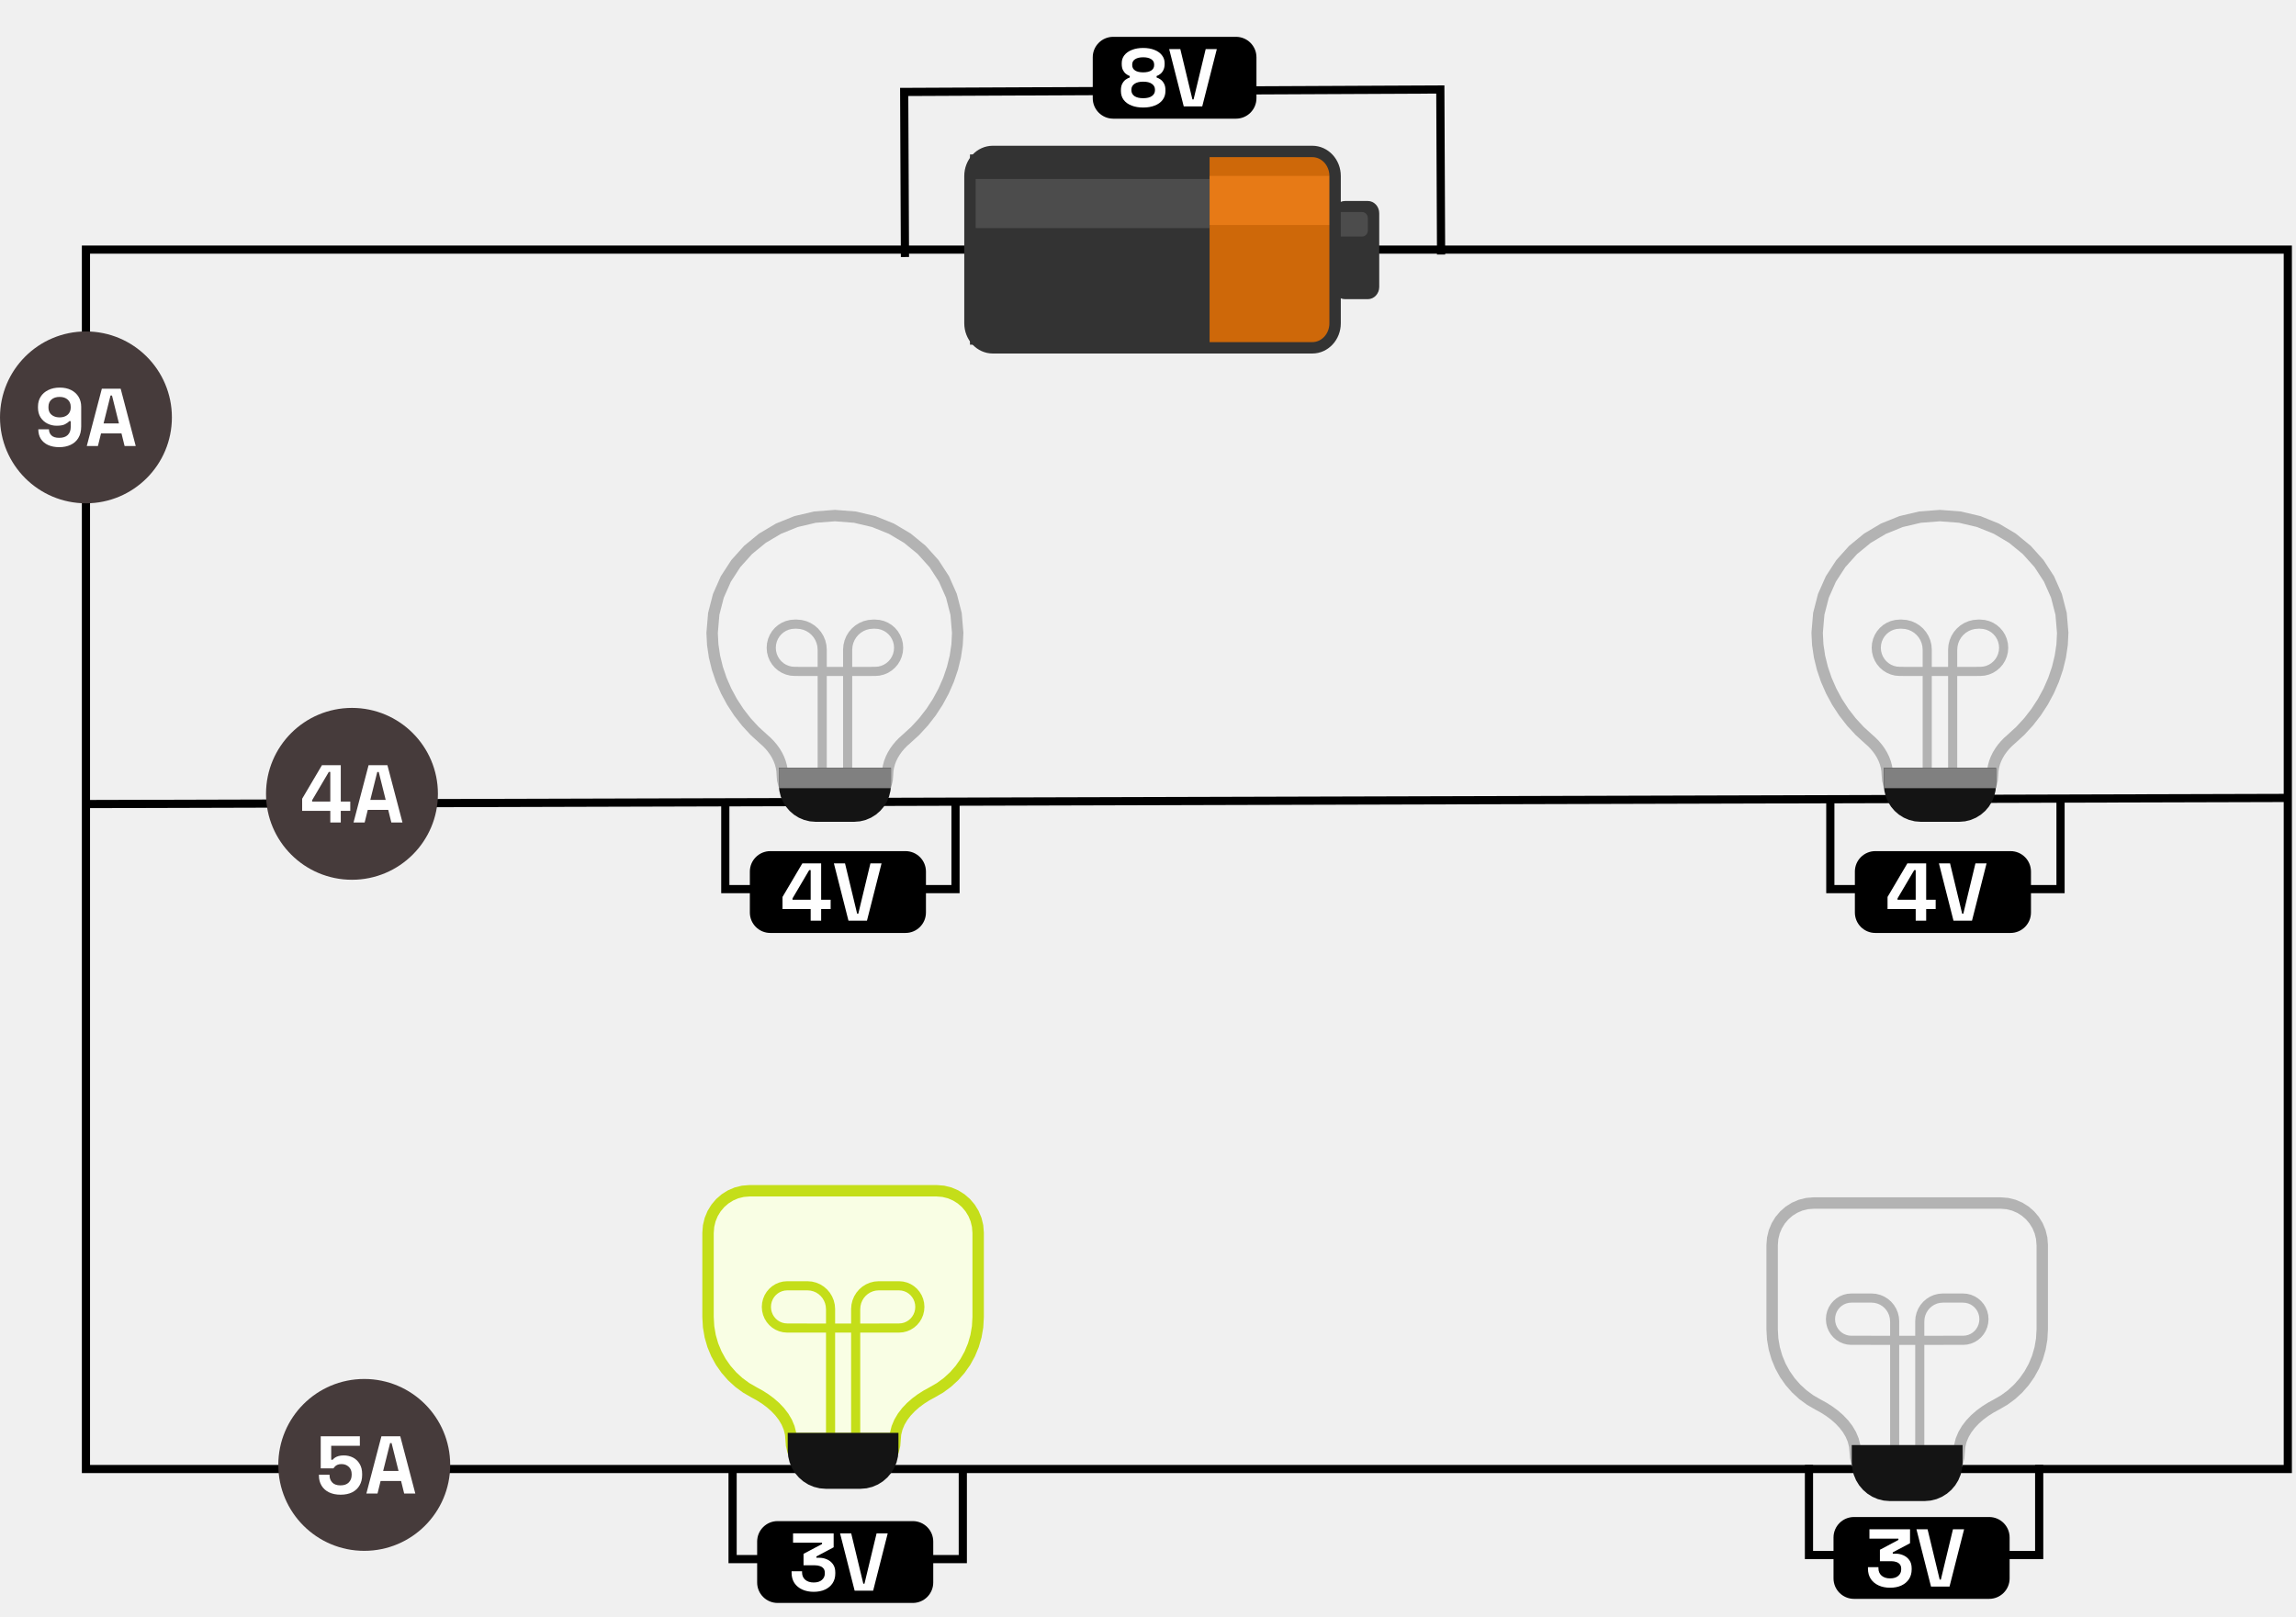
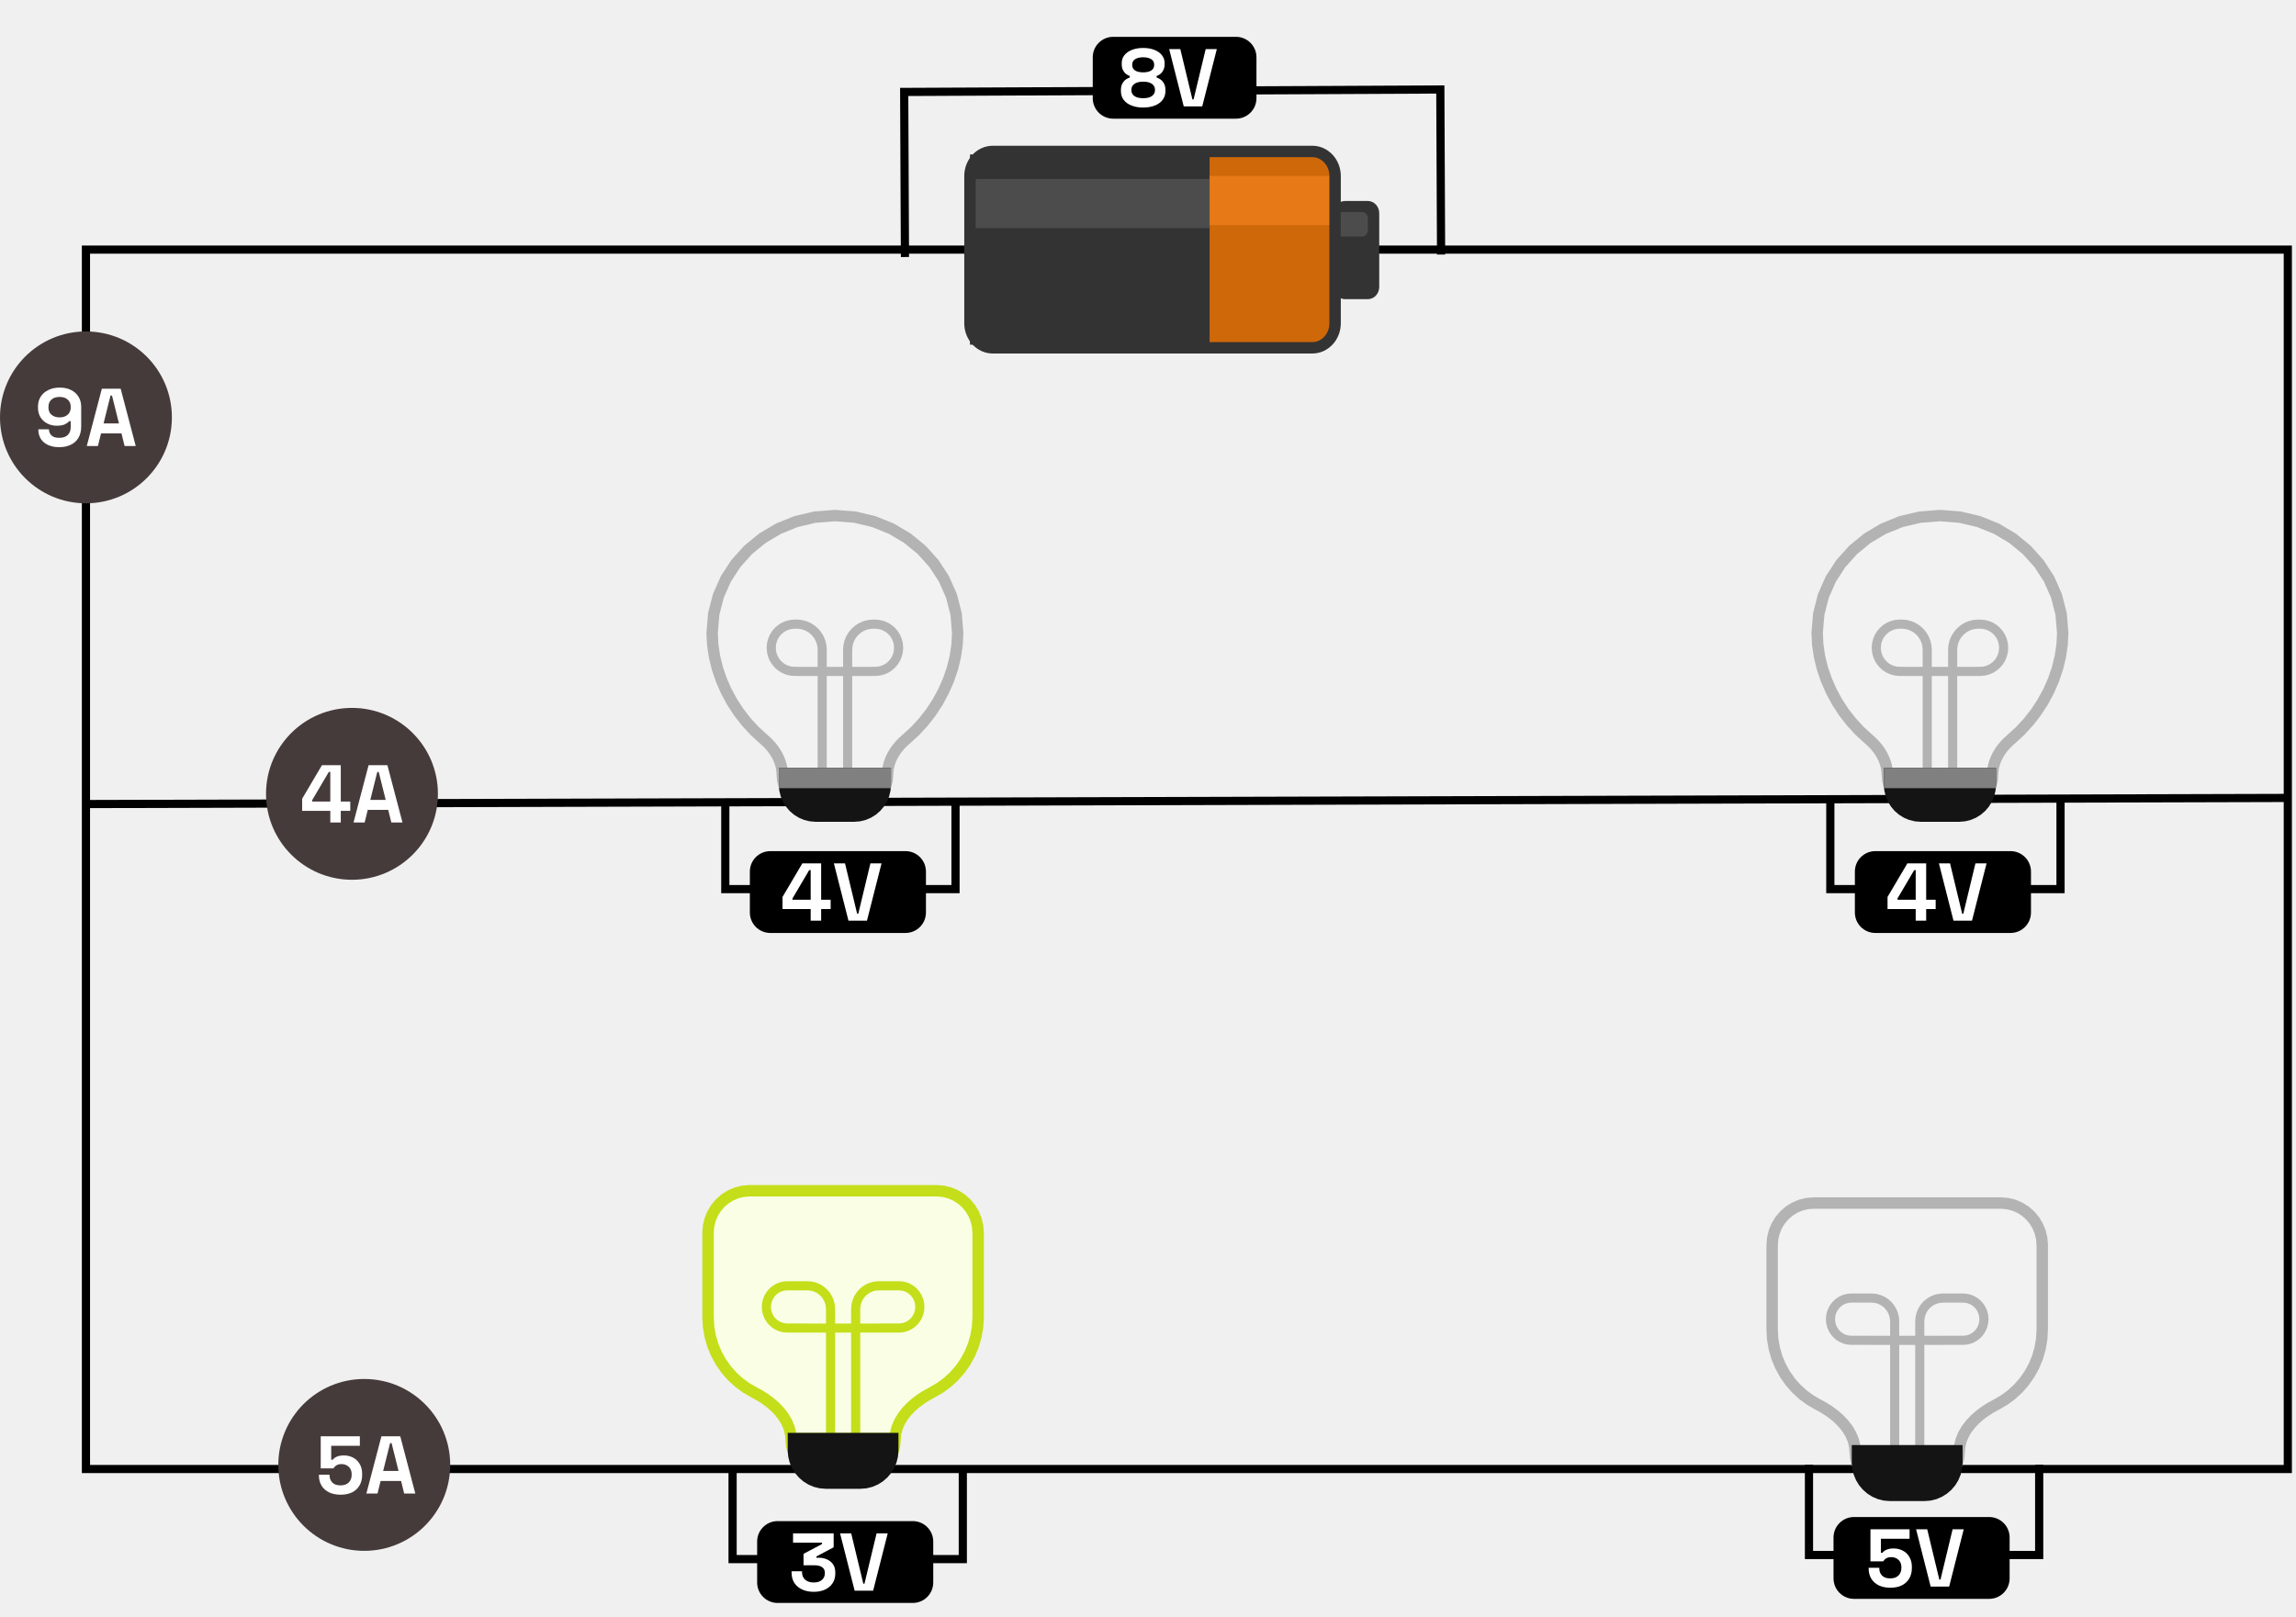
<svg xmlns="http://www.w3.org/2000/svg" width="561" height="395" viewBox="0 0 561 395" fill="none">
  <mask id="mask0_161_434" style="mask-type:luminance" maskUnits="userSpaceOnUse" x="20" y="60" width="540" height="300">
    <path d="M20 60H560V195V360H20V196.5V60Z" fill="white" />
  </mask>
  <g mask="url(#mask0_161_434)">
    <path d="M20 196.5L20.003 197.5L560.003 196L560 195L559.997 194L19.997 195.5L20 196.5ZM20 60V58H18V60H20ZM560 60H562V58H560V60ZM560 360V362H562V360H560ZM20 360H18V362H20V360ZM20 60V62H560V60V58H20V60ZM560 360V358H20V360V362H560V360ZM20 360H22V196.5H20H18V360H20ZM20 196.5H22V60H20H18V196.5H20ZM560 60H558V195H560H562V60H560ZM560 195H558V360H560H562V195H560Z" fill="black" />
  </g>
  <path d="M320.641 84.989H242.576C239.496 84.989 237 82.304 237 78.991V42.999C237 39.686 239.496 37 242.576 37H320.641C323.721 37 326.217 39.686 326.217 42.999V78.991C326.217 82.304 323.721 84.989 320.641 84.989Z" fill="#CE6809" />
  <path d="M237 84.239H295.549V37.749H237V84.239Z" fill="#333333" />
-   <path d="M295.549 54.995H326.218V42.998H295.549V54.995Z" fill="#E77A16" />
+   <path d="M295.549 54.995H326.217V42.998H295.549V54.995Z" fill="#E77A16" />
  <path d="M237 55.741H295.549V43.744H237V55.741Z" fill="#4C4C4C" />
  <path d="M334.212 73.112H328.636C327.096 73.112 325.848 71.77 325.848 70.113V52.117C325.848 50.461 327.096 49.118 328.636 49.118H334.212C335.752 49.118 337 50.461 337 52.117V70.113C337 71.77 335.752 73.112 334.212 73.112Z" fill="#333333" />
  <path d="M332.818 57.812H327.242C326.472 57.812 325.848 57.14 325.848 56.312V53.313C325.848 52.484 326.472 51.813 327.242 51.813H332.818C333.588 51.813 334.212 52.484 334.212 53.313V56.312C334.212 57.14 333.588 57.812 332.818 57.812Z" fill="#4C4C4C" />
  <path d="M320.641 85H242.576C239.496 85 237 82.314 237 79.001V43.009C237 39.696 239.496 37.011 242.576 37.011H320.641C323.721 37.011 326.217 39.696 326.217 43.009V79.001C326.217 82.314 323.721 85 320.641 85Z" stroke="#333333" stroke-width="2.785" />
  <path d="M352.111 62.207L351.926 21.867L220.928 22.47L221.114 62.81" stroke="black" stroke-width="2" />
  <rect x="267" y="9" width="40" height="20" rx="5" fill="black" />
  <path d="M279.322 26.28C278.256 26.28 277.309 26.12 276.482 25.8C275.669 25.48 275.029 25.02 274.562 24.42C274.109 23.807 273.882 23.087 273.882 22.26V22.02C273.882 21.38 273.996 20.853 274.222 20.44C274.449 20.013 274.729 19.68 275.062 19.44C275.409 19.2 275.736 19.033 276.042 18.94V18.58C275.736 18.473 275.429 18.3 275.122 18.06C274.816 17.82 274.562 17.5 274.362 17.1C274.176 16.7 274.082 16.22 274.082 15.66V15.42C274.082 14.687 274.296 14.047 274.722 13.5C275.162 12.94 275.776 12.507 276.562 12.2C277.349 11.88 278.269 11.72 279.322 11.72C280.376 11.72 281.296 11.88 282.082 12.2C282.869 12.507 283.476 12.94 283.902 13.5C284.342 14.047 284.562 14.687 284.562 15.42V15.66C284.562 16.22 284.462 16.7 284.262 17.1C284.076 17.5 283.829 17.82 283.522 18.06C283.229 18.3 282.922 18.473 282.602 18.58V18.94C282.922 19.033 283.249 19.2 283.582 19.44C283.916 19.68 284.196 20.013 284.422 20.44C284.649 20.853 284.762 21.38 284.762 22.02V22.26C284.762 23.087 284.529 23.807 284.062 24.42C283.609 25.02 282.969 25.48 282.142 25.8C281.329 26.12 280.389 26.28 279.322 26.28ZM279.322 24C280.242 24 280.949 23.827 281.442 23.48C281.949 23.12 282.202 22.647 282.202 22.06V21.9C282.202 21.313 281.956 20.847 281.462 20.5C280.982 20.14 280.269 19.96 279.322 19.96C278.389 19.96 277.676 20.14 277.182 20.5C276.689 20.847 276.442 21.313 276.442 21.9V22.06C276.442 22.647 276.689 23.12 277.182 23.48C277.689 23.827 278.402 24 279.322 24ZM279.322 17.68C280.176 17.68 280.836 17.527 281.302 17.22C281.769 16.913 282.002 16.48 282.002 15.92V15.76C282.002 15.2 281.762 14.767 281.282 14.46C280.802 14.153 280.149 14 279.322 14C278.496 14 277.842 14.153 277.362 14.46C276.882 14.767 276.642 15.2 276.642 15.76V15.92C276.642 16.48 276.876 16.913 277.342 17.22C277.809 17.527 278.469 17.68 279.322 17.68ZM289.234 26L285.674 12H288.394L291.354 24.3H291.634L294.594 12H297.314L293.754 26H289.234Z" fill="white" />
  <circle cx="86" cy="194" r="21" fill="#463B3B" />
  <path d="M80.705 201V198.16H73.825V195.2L78.665 187H83.265V195.88H85.585V198.16H83.265V201H80.705ZM76.265 195.88H80.705V188.64H80.345L76.265 195.56V195.88ZM86.379 201L90.059 187H94.659L98.34 201H95.62L94.859 197.92H89.859L89.1 201H86.379ZM90.48 195.48H94.24L92.54 188.66H92.18L90.48 195.48Z" fill="white" />
  <circle cx="89" cy="358" r="21" fill="#463B3B" />
  <path d="M83.226 365.28C82.133 365.28 81.186 365.087 80.386 364.7C79.599 364.313 78.993 363.767 78.566 363.06C78.139 362.353 77.926 361.533 77.926 360.6V360.4H80.526V360.58C80.526 361.247 80.746 361.82 81.186 362.3C81.639 362.767 82.306 363 83.186 363C84.066 363 84.739 362.767 85.206 362.3C85.686 361.82 85.926 361.2 85.926 360.44V360.24C85.926 359.493 85.686 358.9 85.206 358.46C84.739 358.02 84.153 357.8 83.446 357.8C83.059 357.8 82.739 357.853 82.486 357.96C82.233 358.067 82.026 358.2 81.866 358.36C81.706 358.52 81.573 358.68 81.466 358.84H78.366V351H87.926V353.32H80.926V356.74H81.286C81.419 356.567 81.599 356.4 81.826 356.24C82.053 356.08 82.346 355.947 82.706 355.84C83.066 355.733 83.493 355.68 83.986 355.68C84.813 355.68 85.566 355.853 86.246 356.2C86.926 356.547 87.466 357.06 87.866 357.74C88.279 358.407 88.486 359.233 88.486 360.22V360.46C88.486 361.447 88.273 362.3 87.846 363.02C87.433 363.74 86.833 364.3 86.046 364.7C85.259 365.087 84.319 365.28 83.226 365.28ZM89.518 365L93.198 351H97.798L101.478 365H98.758L97.998 361.92H92.998L92.238 365H89.518ZM93.618 359.48H97.378L95.678 352.66H95.318L93.618 359.48Z" fill="white" />
  <circle cx="21" cy="102" r="21" fill="#463B3B" />
  <path d="M14.48 109.28C13.441 109.28 12.534 109.107 11.761 108.76C11.001 108.413 10.407 107.913 9.98 107.26C9.567 106.607 9.36 105.827 9.36 104.92H11.96C11.96 105.48 12.154 105.967 12.54 106.38C12.941 106.793 13.587 107 14.48 107C15.387 107 16.081 106.767 16.561 106.3C17.041 105.82 17.28 105.173 17.28 104.36V102.92H16.921C16.694 103.187 16.347 103.44 15.88 103.68C15.427 103.92 14.747 104.04 13.841 104.04C13.04 104.04 12.294 103.867 11.601 103.52C10.907 103.173 10.347 102.673 9.92 102.02C9.494 101.353 9.28 100.553 9.28 99.62V99.38C9.28 98.447 9.5 97.633 9.94 96.94C10.38 96.247 11.001 95.707 11.8 95.32C12.601 94.92 13.534 94.72 14.601 94.72C15.667 94.72 16.594 94.92 17.381 95.32C18.167 95.72 18.774 96.273 19.201 96.98C19.627 97.687 19.84 98.5 19.84 99.42V104.2C19.84 105.333 19.607 106.28 19.14 107.04C18.687 107.787 18.054 108.347 17.241 108.72C16.441 109.093 15.521 109.28 14.48 109.28ZM14.56 102C15.12 102 15.601 101.9 16 101.7C16.414 101.5 16.727 101.22 16.941 100.86C17.167 100.5 17.28 100.073 17.28 99.58V99.42C17.28 98.673 17.034 98.087 16.541 97.66C16.061 97.22 15.4 97 14.56 97C13.72 97 13.054 97.22 12.56 97.66C12.081 98.087 11.841 98.673 11.841 99.42V99.58C11.841 100.073 11.947 100.5 12.161 100.86C12.387 101.22 12.707 101.5 13.12 101.7C13.534 101.9 14.014 102 14.56 102ZM21.204 109L24.884 95H29.484L33.164 109H30.444L29.684 105.92H24.684L23.924 109H21.204ZM25.304 103.48H29.064L27.364 96.66H27.004L25.304 103.48Z" fill="white" />
  <path d="M443.154 294L441.507 294.135L439.944 294.524L438.488 295.148L437.157 295.985L435.974 297.013L434.959 298.211L434.133 299.559L433.518 301.035L433.133 302.618L433 304.286V324.858L433.135 327.242L433.53 329.546L434.169 331.755L435.039 333.853L436.123 335.825L437.408 337.657L438.878 339.333L440.517 340.838L442.312 342.157L444.248 343.275L445.629 344.03L446.971 344.885L448.251 345.837L449.441 346.882L450.517 348.018L451.455 349.242L452.228 350.549L452.811 351.937L453.179 353.402L453.308 354.942L453.406 356.18L453.692 357.354L454.149 358.449L454.761 359.449L455.514 360.339L456.392 361.101L457.379 361.722L458.46 362.185L459.619 362.474L460.841 362.574H471.159L472.381 362.474L473.54 362.185L474.621 361.722L475.608 361.101L476.486 360.339L477.239 359.449L477.851 358.449L478.308 357.354L478.594 356.18L478.692 354.942L478.821 353.402L479.189 351.937L479.772 350.549L480.545 349.242L481.483 348.018L482.559 346.882L483.749 345.837L485.029 344.885L486.371 344.03L487.752 343.275L489.688 342.157L491.483 340.838L493.122 339.333L494.592 337.657L495.877 335.825L496.961 333.853L497.831 331.755L498.47 329.546L498.865 327.242L499 324.858V304.286L498.867 302.618L498.482 301.035L497.867 299.559L497.041 298.211L496.026 297.013L494.843 295.985L493.512 295.148L492.056 294.524L490.493 294.135L488.846 294H443.154Z" fill="#F2F2F2" stroke="#B3B3B3" stroke-width="2.785" />
  <path d="M462.937 355.016V322.937L462.864 322.011L462.65 321.132L462.308 320.312L461.849 319.563L461.286 318.898L460.628 318.327L459.889 317.862L459.08 317.516L458.213 317.299L457.298 317.224L452.352 317.225L451.525 317.292L450.741 317.488L450.01 317.801L449.342 318.221L448.749 318.737L448.239 319.338L447.825 320.014L447.516 320.755L447.323 321.549L447.256 322.387L447.323 323.224L447.516 324.018L447.825 324.759L448.239 325.435L448.749 326.037L449.342 326.553L450.01 326.972L450.741 327.286L451.525 327.481L452.352 327.549L457.165 327.549L457.108 327.557H474.896L474.844 327.549L479.657 327.549L480.484 327.481L481.268 327.286L481.999 326.972L482.667 326.553L483.261 326.037L483.77 325.435L484.184 324.759L484.493 324.018L484.686 323.224L484.753 322.387L484.686 321.549L484.493 320.755L484.184 320.014L483.77 319.338L483.261 318.737L482.667 318.221L481.999 317.801L481.268 317.488L480.484 317.292L479.658 317.225L474.711 317.224L473.797 317.299L472.929 317.516L472.12 317.862L471.381 318.327L470.724 318.898L470.16 319.563L469.701 320.312L469.359 321.132L469.146 322.011L469.072 322.937V355.016" stroke="#B3B3B3" stroke-width="2.228" />
  <path d="M453.308 354.001H478.692V357.43H453.308V354.001Z" fill="#808080" stroke="#808080" stroke-width="1.671" />
-   <path d="M453.308 354H478.692V357.428L478.581 358.819L478.261 360.138L477.748 361.367L477.06 362.491L476.214 363.489L475.228 364.346L474.119 365.043L472.905 365.563L471.603 365.888L470.231 366H461.769L460.397 365.888L459.095 365.563L457.881 365.043L456.772 364.346L455.786 363.489L454.94 362.491L454.252 361.367L453.739 360.138L453.418 358.819L453.308 357.428V354Z" fill="#141414" stroke="#141414" stroke-width="1.671" />
+   <path d="M453.308 354H478.692V357.428L478.582 358.819L478.261 360.138L477.748 361.367L477.06 362.491L476.214 363.489L475.228 364.346L474.119 365.043L472.905 365.563L471.603 365.888L470.231 366H461.769L460.397 365.888L459.095 365.563L457.881 365.043L456.772 364.346L455.786 363.489L454.94 362.491L454.252 361.367L453.739 360.138L453.418 358.819L453.308 357.428V354Z" fill="#141414" stroke="#141414" stroke-width="1.671" />
  <path d="M442 358V380.018H498.25V358" stroke="black" stroke-width="2" />
  <rect x="448" y="370.734" width="43.027" height="20" rx="5" fill="black" />
-   <path d="M461.814 388.014C460.761 388.014 459.828 387.827 459.014 387.454C458.201 387.081 457.561 386.547 457.094 385.854C456.641 385.147 456.414 384.314 456.414 383.354V382.994H458.974V383.274C458.974 384.021 459.234 384.621 459.754 385.074C460.274 385.514 460.961 385.734 461.814 385.734C462.681 385.734 463.348 385.527 463.814 385.114C464.294 384.701 464.534 384.181 464.534 383.554V383.354C464.534 382.927 464.428 382.581 464.214 382.314C464.001 382.047 463.714 381.854 463.354 381.734C462.994 381.601 462.588 381.534 462.134 381.534H459.334V378.734L463.854 376.334V376.014H456.774V373.734H466.694V377.134L462.474 379.374V379.694H463.214C463.841 379.694 464.448 379.821 465.034 380.074C465.634 380.327 466.128 380.721 466.514 381.254C466.901 381.774 467.094 382.454 467.094 383.294V383.534C467.094 384.441 466.874 385.234 466.434 385.914C465.994 386.581 465.374 387.101 464.574 387.474C463.788 387.834 462.868 388.014 461.814 388.014ZM471.822 387.734L468.262 373.734H470.982L473.942 386.034H474.222L477.182 373.734H479.902L476.342 387.734H471.822Z" fill="white" />
+   <path d="M461.882 388.014C460.789 388.014 459.842 387.821 459.042 387.434C458.256 387.047 457.649 386.501 457.222 385.794C456.796 385.087 456.582 384.267 456.582 383.334V383.134H459.182V383.314C459.182 383.981 459.402 384.554 459.842 385.034C460.296 385.501 460.962 385.734 461.842 385.734C462.722 385.734 463.396 385.501 463.862 385.034C464.342 384.554 464.582 383.934 464.582 383.174V382.974C464.582 382.227 464.342 381.634 463.862 381.194C463.396 380.754 462.809 380.534 462.102 380.534C461.716 380.534 461.396 380.587 461.142 380.694C460.889 380.801 460.682 380.934 460.522 381.094C460.362 381.254 460.229 381.414 460.122 381.574H457.022V373.734H466.582V376.054H459.582V379.474H459.942C460.076 379.301 460.256 379.134 460.482 378.974C460.709 378.814 461.002 378.681 461.362 378.574C461.722 378.467 462.149 378.414 462.642 378.414C463.469 378.414 464.222 378.587 464.902 378.934C465.582 379.281 466.122 379.794 466.522 380.474C466.936 381.141 467.142 381.967 467.142 382.954V383.194C467.142 384.181 466.929 385.034 466.502 385.754C466.089 386.474 465.489 387.034 464.702 387.434C463.916 387.821 462.976 388.014 461.882 388.014ZM471.734 387.734L468.174 373.734H470.894L473.854 386.034H474.134L477.094 373.734H479.814L476.254 387.734H471.734Z" fill="white" />
  <path d="M183.154 291L181.507 291.135L179.944 291.524L178.488 292.148L177.157 292.985L175.974 294.013L174.959 295.211L174.133 296.559L173.518 298.035L173.133 299.618L173 301.286V321.858L173.135 324.242L173.53 326.546L174.169 328.755L175.039 330.853L176.123 332.825L177.408 334.657L178.878 336.333L180.517 337.838L182.312 339.157L184.248 340.275L185.629 341.03L186.971 341.885L188.251 342.837L189.441 343.882L190.517 345.018L191.455 346.242L192.228 347.549L192.811 348.937L193.179 350.402L193.308 351.942L193.406 353.18L193.692 354.354L194.149 355.449L194.761 356.449L195.514 357.339L196.392 358.101L197.379 358.722L198.46 359.185L199.619 359.474L200.841 359.574H211.159L212.381 359.474L213.54 359.185L214.621 358.722L215.608 358.101L216.486 357.339L217.239 356.449L217.851 355.449L218.308 354.354L218.594 353.18L218.692 351.942L218.821 350.402L219.189 348.937L219.772 347.549L220.545 346.242L221.483 345.018L222.559 343.882L223.749 342.837L225.029 341.885L226.371 341.03L227.752 340.275L229.688 339.157L231.483 337.838L233.122 336.333L234.592 334.657L235.877 332.825L236.961 330.853L237.831 328.755L238.47 326.546L238.865 324.242L239 321.858V301.286L238.867 299.618L238.482 298.035L237.867 296.559L237.041 295.211L236.026 294.013L234.843 292.985L233.512 292.148L232.056 291.524L230.493 291.135L228.846 291H183.154Z" fill="#F9FEE4" stroke="#C4DE19" stroke-width="2.785" />
  <path d="M202.937 352.016V319.937L202.864 319.011L202.65 318.132L202.308 317.312L201.849 316.563L201.286 315.898L200.628 315.327L199.889 314.862L199.08 314.516L198.213 314.299L197.298 314.224L192.352 314.225L191.525 314.292L190.741 314.488L190.01 314.801L189.342 315.221L188.749 315.737L188.239 316.338L187.825 317.014L187.516 317.755L187.323 318.549L187.256 319.387L187.323 320.224L187.516 321.018L187.825 321.759L188.239 322.435L188.749 323.037L189.342 323.553L190.01 323.972L190.741 324.286L191.525 324.481L192.352 324.549L197.165 324.549L197.108 324.557H214.896L214.844 324.549L219.657 324.549L220.484 324.481L221.268 324.286L221.999 323.972L222.667 323.553L223.261 323.037L223.77 322.435L224.184 321.759L224.493 321.018L224.686 320.224L224.753 319.387L224.686 318.549L224.493 317.755L224.184 317.014L223.77 316.338L223.261 315.737L222.667 315.221L221.999 314.801L221.268 314.488L220.484 314.292L219.658 314.225L214.711 314.224L213.797 314.299L212.929 314.516L212.12 314.862L211.381 315.327L210.724 315.898L210.16 316.563L209.701 317.312L209.359 318.132L209.146 319.011L209.072 319.937V352.016" stroke="#C4DE19" stroke-width="2.228" />
  <path d="M193.308 351.001H218.692V354.43H193.308V351.001Z" fill="#C4DE19" stroke="#C4DE19" stroke-width="1.671" />
-   <path d="M193.308 351H218.692V354.428L218.581 355.819L218.261 357.138L217.748 358.367L217.06 359.491L216.214 360.489L215.228 361.346L214.119 362.043L212.905 362.563L211.603 362.888L210.231 363H201.769L200.397 362.888L199.095 362.563L197.881 362.043L196.772 361.346L195.786 360.489L194.94 359.491L194.252 358.367L193.739 357.138L193.418 355.819L193.308 354.428V351Z" fill="#141414" stroke="#141414" stroke-width="1.671" />
+   <path d="M193.308 351H218.692V354.428L218.582 355.819L218.261 357.138L217.748 358.367L217.06 359.491L216.214 360.489L215.228 361.346L214.119 362.043L212.905 362.563L211.603 362.888L210.231 363H201.769L200.397 362.888L199.095 362.563L197.881 362.043L196.772 361.346L195.786 360.489L194.94 359.491L194.252 358.367L193.739 357.138L193.418 355.819L193.308 354.428V351Z" fill="#141414" stroke="#141414" stroke-width="1.671" />
  <path d="M179 359V381.018H235.25V359" stroke="black" stroke-width="2" />
  <rect x="185" y="371.734" width="43.027" height="20" rx="5" fill="black" />
  <path d="M198.814 389.014C197.761 389.014 196.828 388.827 196.014 388.454C195.201 388.081 194.561 387.547 194.094 386.854C193.641 386.147 193.414 385.314 193.414 384.354V383.994H195.974V384.274C195.974 385.021 196.234 385.621 196.754 386.074C197.274 386.514 197.961 386.734 198.814 386.734C199.681 386.734 200.348 386.527 200.814 386.114C201.294 385.701 201.534 385.181 201.534 384.554V384.354C201.534 383.927 201.428 383.581 201.214 383.314C201.001 383.047 200.714 382.854 200.354 382.734C199.994 382.601 199.588 382.534 199.134 382.534H196.334V379.734L200.854 377.334V377.014H193.774V374.734H203.694V378.134L199.474 380.374V380.694H200.214C200.841 380.694 201.448 380.821 202.034 381.074C202.634 381.327 203.128 381.721 203.514 382.254C203.901 382.774 204.094 383.454 204.094 384.294V384.534C204.094 385.441 203.874 386.234 203.434 386.914C202.994 387.581 202.374 388.101 201.574 388.474C200.788 388.834 199.868 389.014 198.814 389.014ZM208.822 388.734L205.262 374.734H207.982L210.942 387.034H211.222L214.182 374.734H216.902L213.342 388.734H208.822Z" fill="white" />
  <path d="M447.217 195.266V217.284H503.467V195.266" stroke="black" stroke-width="2" />
  <rect x="453.217" y="208" width="43.027" height="20" rx="5" fill="black" />
-   <path d="M468.078 225V222.16H461.198V219.2L466.038 211H470.638V219.88H472.958V222.16H470.638V225H468.078ZM463.638 219.88H468.078V212.64H467.718L463.638 219.56V219.88ZM477.313 225L473.753 211H476.473L479.433 223.3H479.713L482.673 211H485.393L481.833 225H477.313Z" fill="white" />
+   <path d="M468.078 225V222.16H461.198V219.2L466.038 211H470.638V219.88H472.958V222.16H470.638V225H468.078ZM463.638 219.88H468.078V212.64H467.718L463.638 219.56V219.88ZM477.312 225L473.752 211H476.472L479.432 223.3H479.712L482.672 211H485.392L481.832 225H477.312Z" fill="white" />
  <path d="M486.857 189.39L486.914 188.365L487.078 187.364L487.344 186.391L487.703 185.449L488.148 184.54L488.673 183.67L489.27 182.84L489.932 182.054L490.651 181.316L491.421 180.628L493.624 178.618L495.653 176.413L497.496 174.038L499.139 171.517L500.566 168.874L501.765 166.133L502.722 163.317L503.423 160.451L503.853 157.559L504 154.665L503.607 150.016L502.471 145.605L500.651 141.492L498.212 137.736L495.213 134.396L491.718 131.531L487.787 129.2L483.482 127.461L478.866 126.375L474 126L469.134 126.375L464.518 127.461L460.213 129.2L456.282 131.531L452.787 134.396L449.788 137.736L447.349 141.492L445.529 145.605L444.393 150.016L444 154.665L444.147 157.559L444.577 160.451L445.278 163.317L446.235 166.133L447.434 168.874L448.861 171.517L450.504 174.038L452.347 176.413L454.376 178.618L456.579 180.628L457.349 181.316L458.068 182.054L458.73 182.84L459.327 183.67L459.852 184.54L460.297 185.449L460.656 186.391L460.922 187.364L461.086 188.365L461.143 189.39L461.238 190.578L461.514 191.704L461.955 192.754L462.546 193.714L463.273 194.567L464.121 195.298L465.074 195.894L466.118 196.337L467.237 196.615L468.417 196.711H479.583L480.763 196.615L481.882 196.337L482.926 195.894L483.879 195.298L484.727 194.567L485.454 193.714L486.045 192.754L486.486 191.704L486.762 190.578L486.857 189.39Z" fill="#F2F2F2" stroke="#B3B3B3" stroke-width="2.785" />
-   <path d="M470.897 190.426V158.799L470.816 157.782L470.58 156.818L470.202 155.918L469.696 155.097L469.073 154.367L468.347 153.74L467.531 153.23L466.637 152.85L465.679 152.613L464.669 152.531L464.178 152.531L463.247 152.606L462.364 152.825L461.541 153.175L460.79 153.645L460.121 154.222L459.548 154.895L459.081 155.651L458.733 156.48L458.516 157.368L458.441 158.305L458.516 159.241L458.733 160.129L459.081 160.958L459.548 161.714L460.121 162.387L460.79 162.964L461.541 163.434L462.364 163.784L463.247 164.003L464.178 164.078L465.05 164.078L464.992 164.086H483.011L482.958 164.078L483.831 164.078L484.761 164.003L485.644 163.784L486.467 163.434L487.219 162.964L487.887 162.387L488.461 161.714L488.927 160.958L489.275 160.129L489.493 159.241L489.568 158.305L489.493 157.368L489.275 156.48L488.927 155.651L488.461 154.895L487.887 154.222L487.219 153.645L486.467 153.175L485.644 152.825L484.762 152.606L483.831 152.531L483.34 152.531L482.329 152.613L481.371 152.85L480.477 153.23L479.661 153.74L478.936 154.367L478.313 155.097L477.807 155.918L477.429 156.818L477.193 157.782L477.111 158.799V190.426" stroke="#B3B3B3" stroke-width="2.228" />
-   <path d="M461.143 188.489H486.858V191.778L486.751 193.112L486.441 194.377L485.946 195.556L485.281 196.634L484.465 197.592L483.513 198.414L482.442 199.082L481.27 199.581L480.013 199.892L478.688 200H469.313L467.988 199.892L466.731 199.581L465.559 199.082L464.488 198.414L463.536 197.592L462.72 196.634L462.055 195.556L461.56 194.377L461.25 193.112L461.143 191.778V188.489Z" fill="#141414" stroke="#141414" stroke-width="1.671" />
+   <path d="M470.897 190.426V158.799L470.816 157.782L470.58 156.818L470.202 155.918L469.695 155.097L469.073 154.367L468.347 153.74L467.531 153.23L466.637 152.85L465.679 152.613L464.669 152.531L464.178 152.531L463.247 152.606L462.364 152.825L461.541 153.175L460.789 153.645L460.121 154.222L459.548 154.895L459.081 155.651L458.733 156.48L458.516 157.368L458.441 158.305L458.516 159.241L458.733 160.129L459.081 160.958L459.548 161.714L460.121 162.387L460.79 162.964L461.541 163.434L462.364 163.784L463.247 164.003L464.178 164.078L465.05 164.078L464.992 164.086H483.011L482.958 164.078L483.831 164.078L484.761 164.003L485.644 163.784L486.467 163.434L487.219 162.964L487.887 162.387L488.461 161.714L488.927 160.958L489.275 160.129L489.492 159.241L489.568 158.305L489.492 157.368L489.275 156.48L488.927 155.651L488.461 154.895L487.887 154.222L487.219 153.645L486.467 153.175L485.644 152.825L484.761 152.606L483.831 152.531L483.34 152.531L482.329 152.613L481.371 152.85L480.477 153.23L479.661 153.74L478.936 154.367L478.313 155.097L477.806 155.918L477.429 156.818L477.193 157.782L477.111 158.799V190.426" stroke="#B3B3B3" stroke-width="2.228" />
+   <path d="M461.143 188.489H486.858V191.778L486.751 193.112L486.441 194.377L485.946 195.556L485.281 196.634L484.465 197.592L483.513 198.414L482.442 199.082L481.27 199.581L480.013 199.892L478.688 200H469.313L467.988 199.892L466.731 199.581L465.558 199.082L464.488 198.414L463.536 197.592L462.72 196.634L462.055 195.556L461.56 194.377L461.25 193.112L461.143 191.778V188.489Z" fill="#141414" stroke="#141414" stroke-width="1.671" />
  <path d="M461.143 188.493H486.858V191.782H461.143V188.493Z" fill="#808080" stroke="#808080" stroke-width="1.671" />
  <path d="M216.857 189.39L216.914 188.365L217.078 187.364L217.344 186.391L217.703 185.449L218.148 184.54L218.673 183.67L219.27 182.84L219.932 182.054L220.651 181.316L221.421 180.628L223.624 178.618L225.653 176.413L227.496 174.038L229.139 171.517L230.566 168.874L231.765 166.133L232.722 163.317L233.423 160.451L233.853 157.559L234 154.665L233.607 150.016L232.471 145.605L230.651 141.492L228.212 137.736L225.213 134.396L221.718 131.531L217.787 129.2L213.482 127.461L208.866 126.375L204 126L199.134 126.375L194.518 127.461L190.213 129.2L186.282 131.531L182.787 134.396L179.788 137.736L177.349 141.492L175.529 145.605L174.393 150.016L174 154.665L174.147 157.559L174.577 160.451L175.278 163.317L176.235 166.133L177.434 168.874L178.861 171.517L180.504 174.038L182.347 176.413L184.376 178.618L186.579 180.628L187.349 181.316L188.068 182.054L188.73 182.84L189.327 183.67L189.852 184.54L190.297 185.449L190.656 186.391L190.922 187.364L191.086 188.365L191.143 189.39L191.238 190.578L191.514 191.704L191.955 192.754L192.546 193.714L193.273 194.567L194.121 195.298L195.074 195.894L196.118 196.337L197.237 196.615L198.417 196.711H209.583L210.763 196.615L211.882 196.337L212.926 195.894L213.879 195.298L214.727 194.567L215.454 193.714L216.045 192.754L216.486 191.704L216.762 190.578L216.857 189.39Z" fill="#F2F2F2" stroke="#B3B3B3" stroke-width="2.785" />
-   <path d="M200.897 190.426V158.799L200.816 157.782L200.58 156.818L200.202 155.918L199.696 155.097L199.073 154.367L198.347 153.74L197.531 153.23L196.637 152.85L195.679 152.613L194.669 152.531L194.178 152.531L193.247 152.606L192.364 152.825L191.541 153.175L190.79 153.645L190.121 154.222L189.548 154.895L189.081 155.651L188.733 156.48L188.516 157.368L188.441 158.305L188.516 159.241L188.733 160.129L189.081 160.958L189.548 161.714L190.121 162.387L190.79 162.964L191.541 163.434L192.364 163.784L193.247 164.003L194.178 164.078L195.05 164.078L194.992 164.086H213.011L212.958 164.078L213.831 164.078L214.761 164.003L215.644 163.784L216.467 163.434L217.219 162.964L217.887 162.387L218.461 161.714L218.927 160.958L219.275 160.129L219.493 159.241L219.568 158.305L219.493 157.368L219.275 156.48L218.927 155.651L218.461 154.895L217.887 154.222L217.219 153.645L216.467 153.175L215.644 152.825L214.762 152.606L213.831 152.531L213.34 152.531L212.329 152.613L211.371 152.85L210.477 153.23L209.661 153.74L208.936 154.367L208.313 155.097L207.807 155.918L207.429 156.818L207.193 157.782L207.111 158.799V190.426" stroke="#B3B3B3" stroke-width="2.228" />
-   <path d="M191.143 188.489H216.858V191.778L216.751 193.112L216.441 194.377L215.946 195.556L215.281 196.634L214.465 197.592L213.513 198.414L212.442 199.082L211.27 199.581L210.013 199.892L208.688 200H199.313L197.988 199.892L196.731 199.581L195.559 199.082L194.488 198.414L193.536 197.592L192.72 196.634L192.055 195.556L191.56 194.377L191.25 193.112L191.143 191.778V188.489Z" fill="#141414" stroke="#141414" stroke-width="1.671" />
+   <path d="M200.897 190.426V158.799L200.816 157.782L200.58 156.818L200.202 155.918L199.695 155.097L199.073 154.367L198.347 153.74L197.531 153.23L196.637 152.85L195.679 152.613L194.669 152.531L194.178 152.531L193.247 152.606L192.364 152.825L191.541 153.175L190.789 153.645L190.121 154.222L189.548 154.895L189.081 155.651L188.733 156.48L188.516 157.368L188.441 158.305L188.516 159.241L188.733 160.129L189.081 160.958L189.548 161.714L190.121 162.387L190.79 162.964L191.541 163.434L192.364 163.784L193.247 164.003L194.178 164.078L195.05 164.078L194.992 164.086H213.011L212.958 164.078L213.831 164.078L214.761 164.003L215.644 163.784L216.467 163.434L217.219 162.964L217.887 162.387L218.461 161.714L218.927 160.958L219.275 160.129L219.492 159.241L219.568 158.305L219.492 157.368L219.275 156.48L218.927 155.651L218.461 154.895L217.887 154.222L217.219 153.645L216.467 153.175L215.644 152.825L214.761 152.606L213.831 152.531L213.34 152.531L212.329 152.613L211.371 152.85L210.477 153.23L209.661 153.74L208.936 154.367L208.313 155.097L207.806 155.918L207.429 156.818L207.193 157.782L207.111 158.799V190.426" stroke="#B3B3B3" stroke-width="2.228" />
+   <path d="M191.143 188.489H216.858V191.778L216.751 193.112L216.441 194.377L215.946 195.556L215.281 196.634L214.465 197.592L213.513 198.414L212.442 199.082L211.27 199.581L210.013 199.892L208.688 200H199.313L197.988 199.892L196.731 199.581L195.558 199.082L194.488 198.414L193.536 197.592L192.72 196.634L192.055 195.556L191.56 194.377L191.25 193.112L191.143 191.778V188.489Z" fill="#141414" stroke="#141414" stroke-width="1.671" />
  <path d="M191.143 188.493H216.858V191.782H191.143V188.493Z" fill="#808080" stroke="#808080" stroke-width="1.671" />
  <path d="M177.217 195.266V217.284H233.467V195.266" stroke="black" stroke-width="2" />
  <rect x="183.217" y="208" width="43.027" height="20" rx="5" fill="black" />
-   <path d="M198.078 225V222.16H191.198V219.2L196.038 211H200.638V219.88H202.958V222.16H200.638V225H198.078ZM193.638 219.88H198.078V212.64H197.718L193.638 219.56V219.88ZM207.313 225L203.753 211H206.473L209.433 223.3H209.713L212.673 211H215.393L211.833 225H207.313Z" fill="white" />
+   <path d="M198.078 225V222.16H191.198V219.2L196.038 211H200.638V219.88H202.958V222.16H200.638V225H198.078ZM193.638 219.88H198.078V212.64H197.718L193.638 219.56V219.88ZM207.312 225L203.752 211H206.472L209.432 223.3H209.712L212.672 211H215.392L211.832 225H207.312Z" fill="white" />
</svg>
